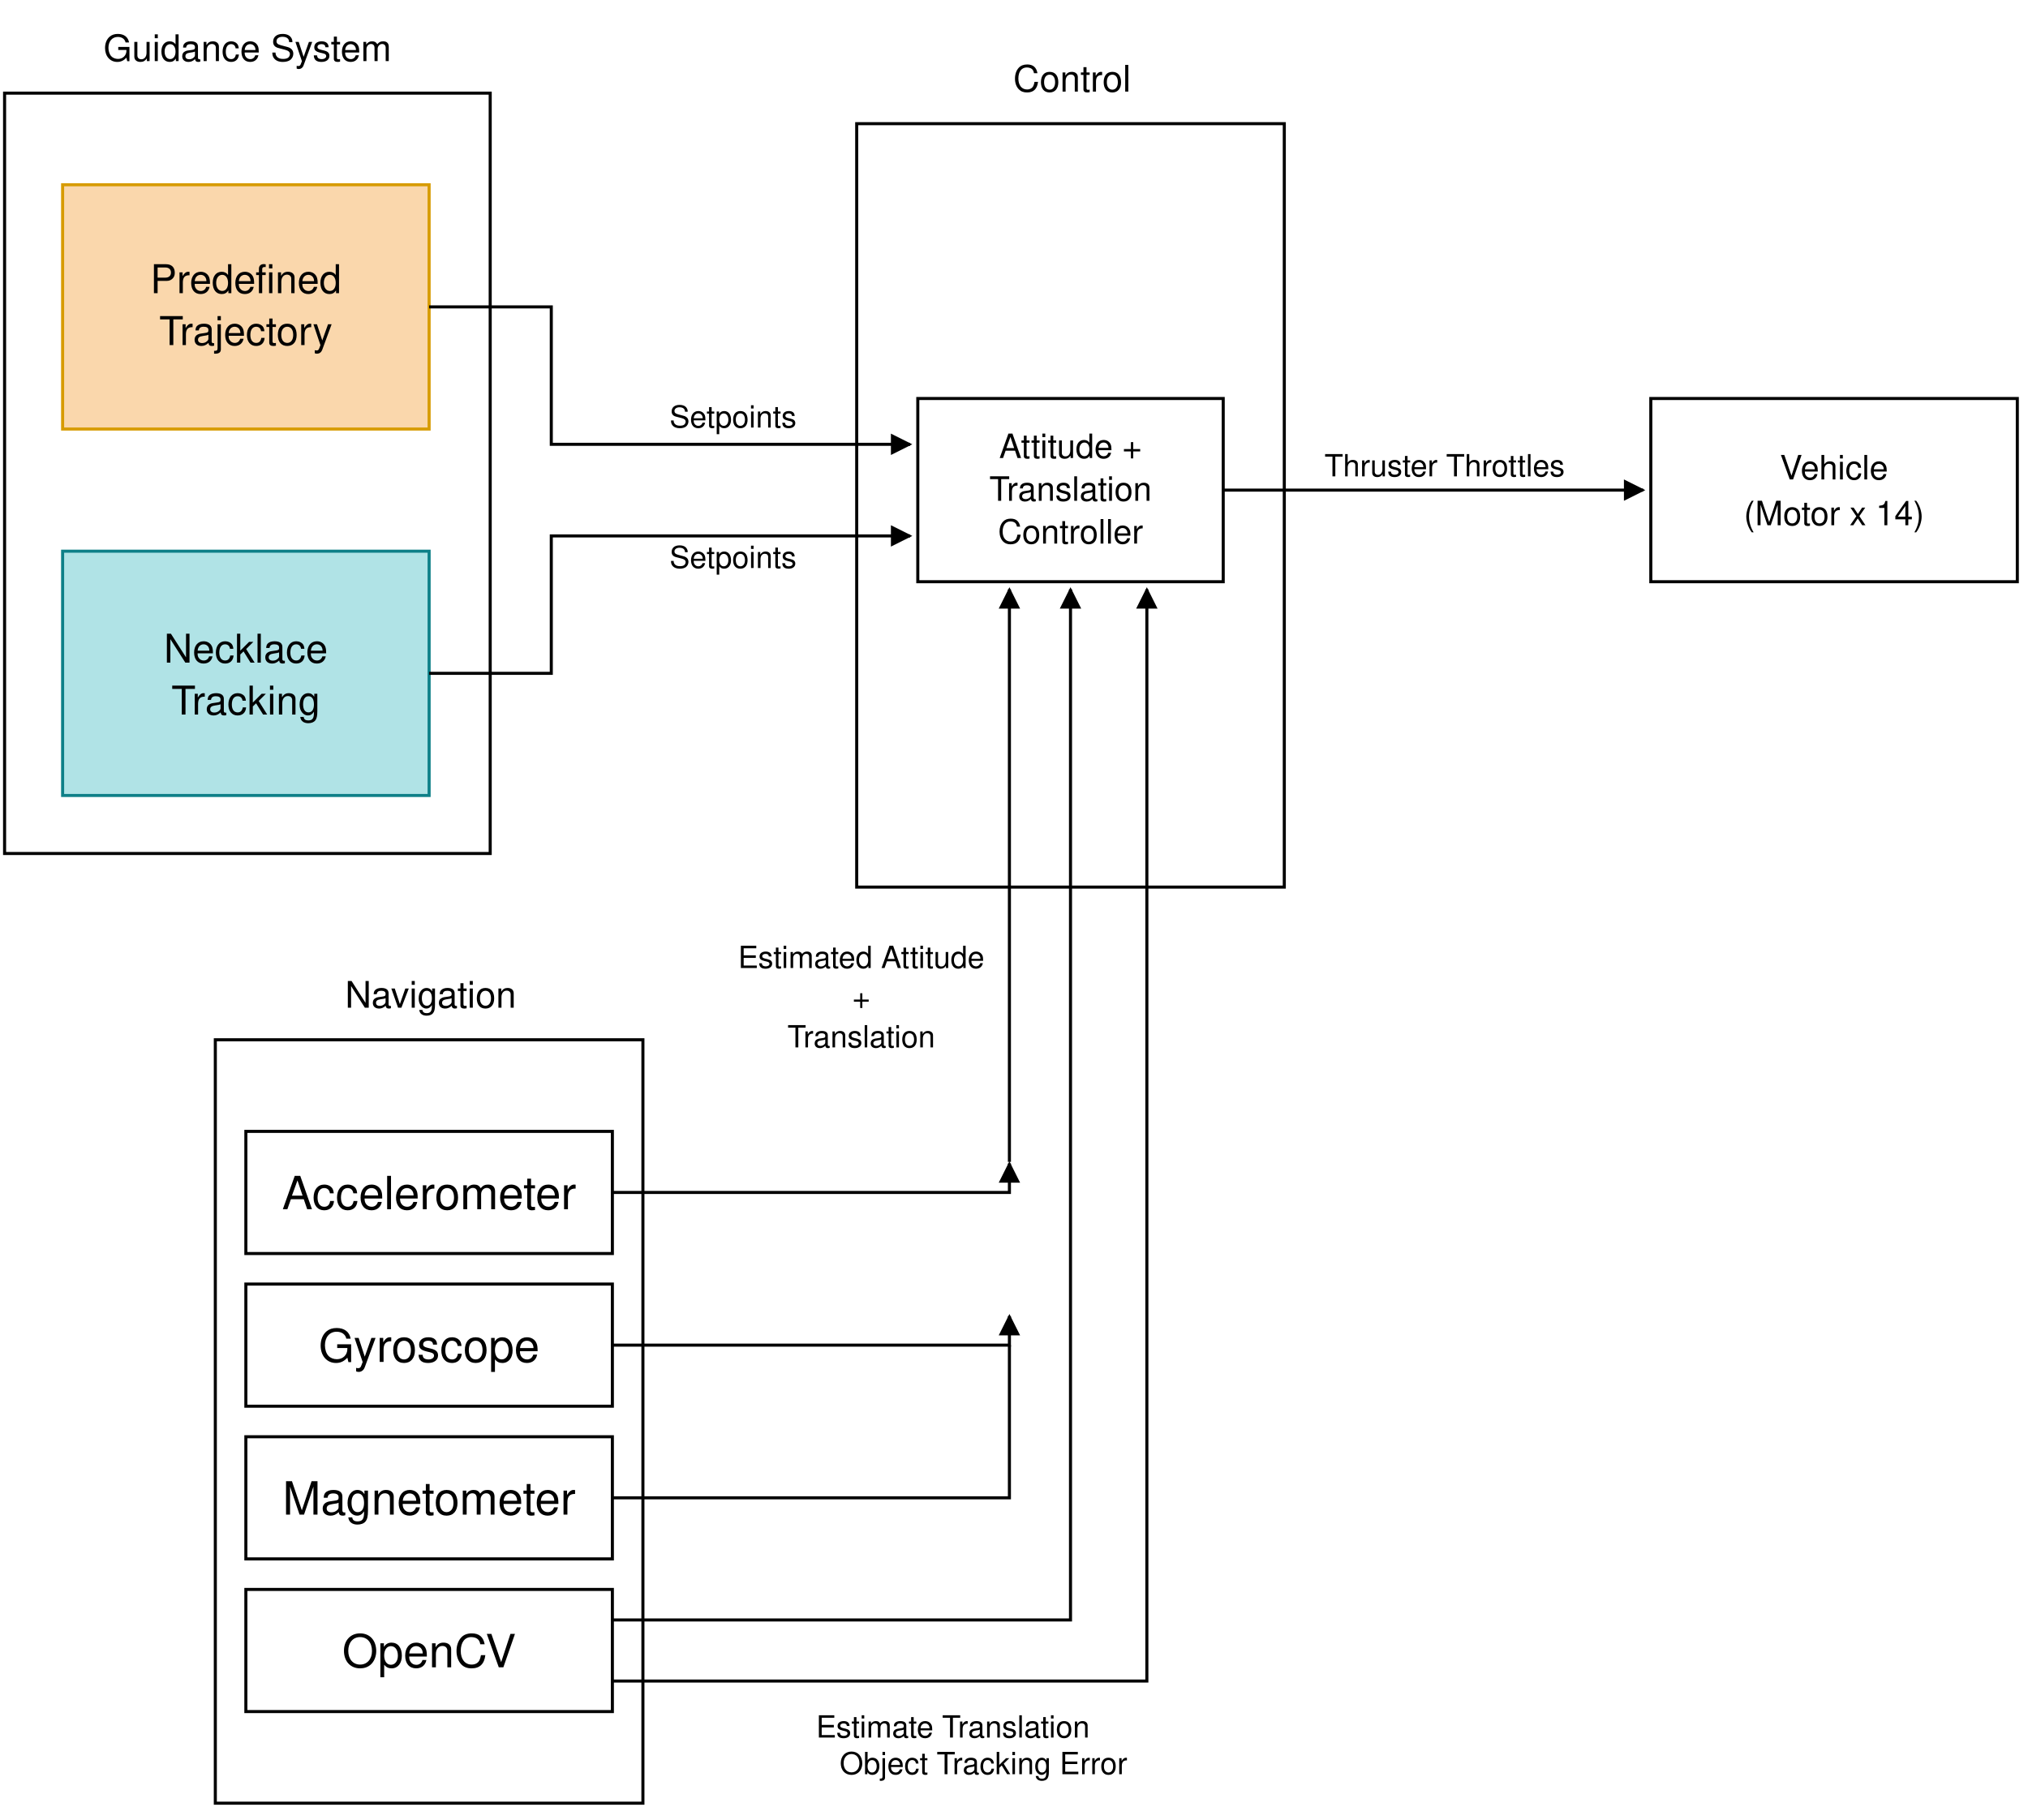
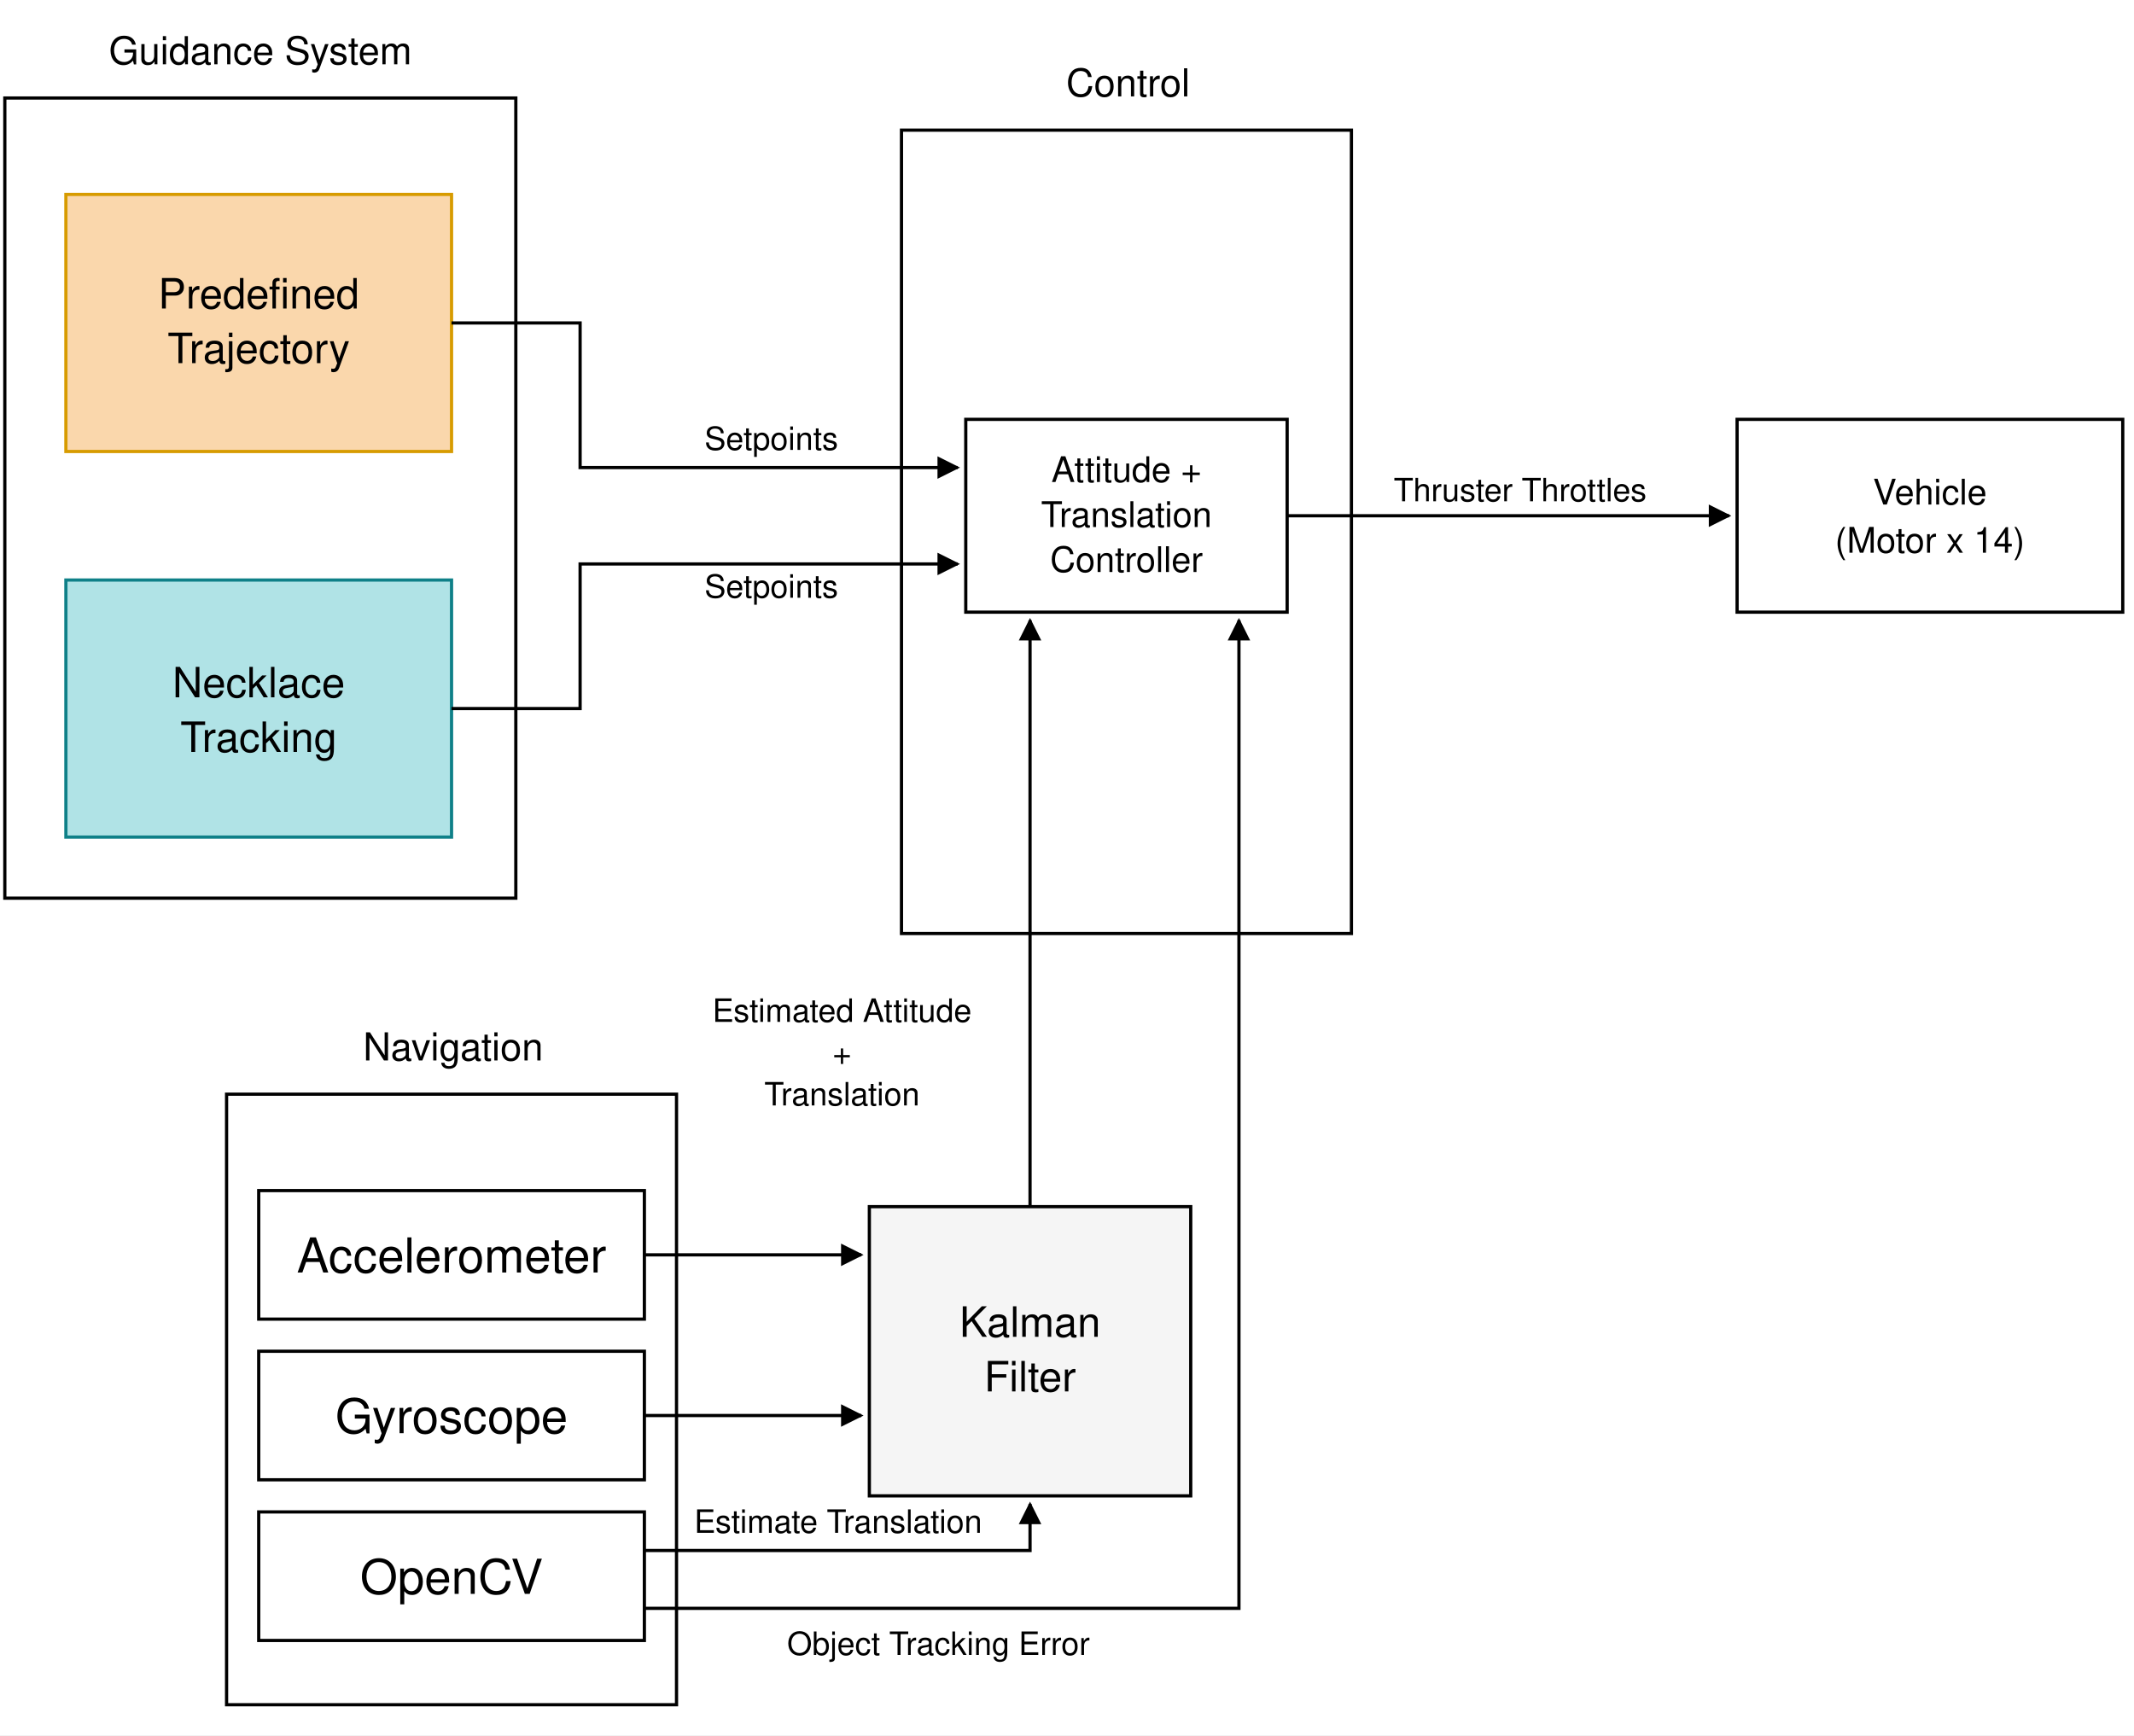
- <svg xmlns="http://www.w3.org/2000/svg" viewBox="0 0 664 596" width="664" height="596" font-family="Helvetica, Arial, sans-serif" fill="none" stroke="#000">
+ <svg xmlns="http://www.w3.org/2000/svg" viewBox="0 0 664 540" width="664" height="540" font-family="Helvetica, Arial, sans-serif" fill="none" stroke="#000">
  <defs>
    <marker id="a" viewBox="0 0 10 10" refX="9" refY="5" markerWidth="7" markerHeight="7" orient="auto">
      <path d="M0 0L10 5L0 10z" fill="#000" stroke="none" />
    </marker>
  </defs>
-   <rect width="664" height="596" fill="#fff" stroke="none" />
+   <rect width="664" height="540" fill="#fff" stroke="none" />
  <g fill="#000" stroke="none" font-size="12" text-anchor="middle">
    <text x="81" y="20">Guidance System</text>
    <text x="351" y="30">Control</text>
    <text x="141" y="330">Navigation</text>
  </g>
  <rect x="1.5" y="30.5" width="159" height="249" />
  <rect x="20.5" y="60.5" width="120" height="80" fill="#fad7ac" stroke="#d79b00" />
  <rect x="20.5" y="180.5" width="120" height="80" fill="#b0e3e6" stroke="#0e8088" />
  <g fill="#000" stroke="none" font-size="13" text-anchor="middle">
    <text x="80.5" y="96">Predefined</text>
    <text x="80.5" y="113">Trajectory</text>
    <text x="80.5" y="217">Necklace</text>
    <text x="80.5" y="234">Tracking</text>
  </g>
  <rect x="280.5" y="40.5" width="140" height="250" />
  <rect x="300.5" y="130.5" width="100" height="60" />
  <g fill="#000" stroke="none" font-size="11" text-anchor="middle">
    <text x="350.5" y="150">Attitude +</text>
    <text x="350.5" y="164">Translation</text>
    <text x="350.5" y="178">Controller</text>
  </g>
  <rect x="540.5" y="130.5" width="120" height="60" />
  <g fill="#000" stroke="none" font-size="11" text-anchor="middle">
    <text x="600.5" y="157">Vehicle</text>
    <text x="600.5" y="172">(Motor x 14)</text>
  </g>
-   <rect x="70.5" y="340.5" width="140" height="250" />
+   <rect x="70.5" y="340.5" width="140" height="190" />
+   <rect x="80.5" y="370.5" width="120" height="40" />
+   <rect x="80.5" y="420.5" width="120" height="40" />
+   <rect x="80.5" y="470.5" width="120" height="40" />
+   <rect x="270.5" y="375.5" width="100" height="90" fill="#f5f5f5" />
  <g font-size="15" fill="#000" stroke="none" text-anchor="middle">
    <text x="140.5" y="396">Accelerometer</text>
    <text x="140.5" y="446">Gyroscope</text>
-     <text x="140.5" y="496">Magnetometer</text>
-     <text x="140.5" y="546">OpenCV</text>
+     <text x="140.5" y="496">OpenCV</text>
  </g>
-   <rect x="80.5" y="370.5" width="120" height="40" />
-   <rect x="80.5" y="420.5" width="120" height="40" />
-   <rect x="80.5" y="470.5" width="120" height="40" />
-   <rect x="80.5" y="520.5" width="120" height="40" />
+   <g font-size="13" fill="#000" stroke="none" text-anchor="middle">
+     <text x="320.5" y="416">Kalman</text>
+     <text x="320.5" y="433">Filter</text>
+   </g>
  <g stroke-width="1">
    <path d="M140.5 100.5H180.5V145.5H298" marker-end="url(#a)" />
    <path d="M140.5 220.5H180.5V175.5H298" marker-end="url(#a)" />
    <path d="M400.5 160.5H538" marker-end="url(#a)" />
-     <path d="M200.5 390.5H330.5V381" marker-end="url(#a)" />
-     <path d="M200.5 440.5H330.5V431" marker-end="url(#a)" />
-     <path d="M200.5 490.5H330.5V440.5" />
-     <path d="M330.5 380.5V193" marker-end="url(#a)" />
-     <path d="M200.5 530.5H350.5V193" marker-end="url(#a)" />
-     <path d="M200.5 550.5H375.5V193" marker-end="url(#a)" />
+     <path d="M200.5 390.5H268" marker-end="url(#a)" />
+     <path d="M200.5 440.5H268" marker-end="url(#a)" />
+     <path d="M200.5 482.5H320.5V468" marker-end="url(#a)" />
+     <path d="M320.5 375.5V193" marker-end="url(#a)" />
+     <path d="M200.5 500.5H385.5V193" marker-end="url(#a)" />
  </g>
  <g fill="#000" stroke="none" font-size="10" text-anchor="middle">
    <text x="240" y="140">Setpoints</text>
    <text x="240" y="186">Setpoints</text>
    <text x="473" y="156">Thruster Throttles</text>
-     <text x="282" y="317">Estimated Attitude</text>
-     <text x="282" y="330">+</text>
-     <text x="282" y="343">Translation</text>
-     <text x="312" y="569">Estimate Translation</text>
-     <text x="322" y="581">Object Tracking Error</text>
+     <text x="262" y="318">Estimated Attitude</text>
+     <text x="262" y="331">+</text>
+     <text x="262" y="344">Translation</text>
+     <text x="216" y="477" text-anchor="start">Estimate Translation</text>
+     <text x="292" y="515">Object Tracking Error</text>
  </g>
</svg>
